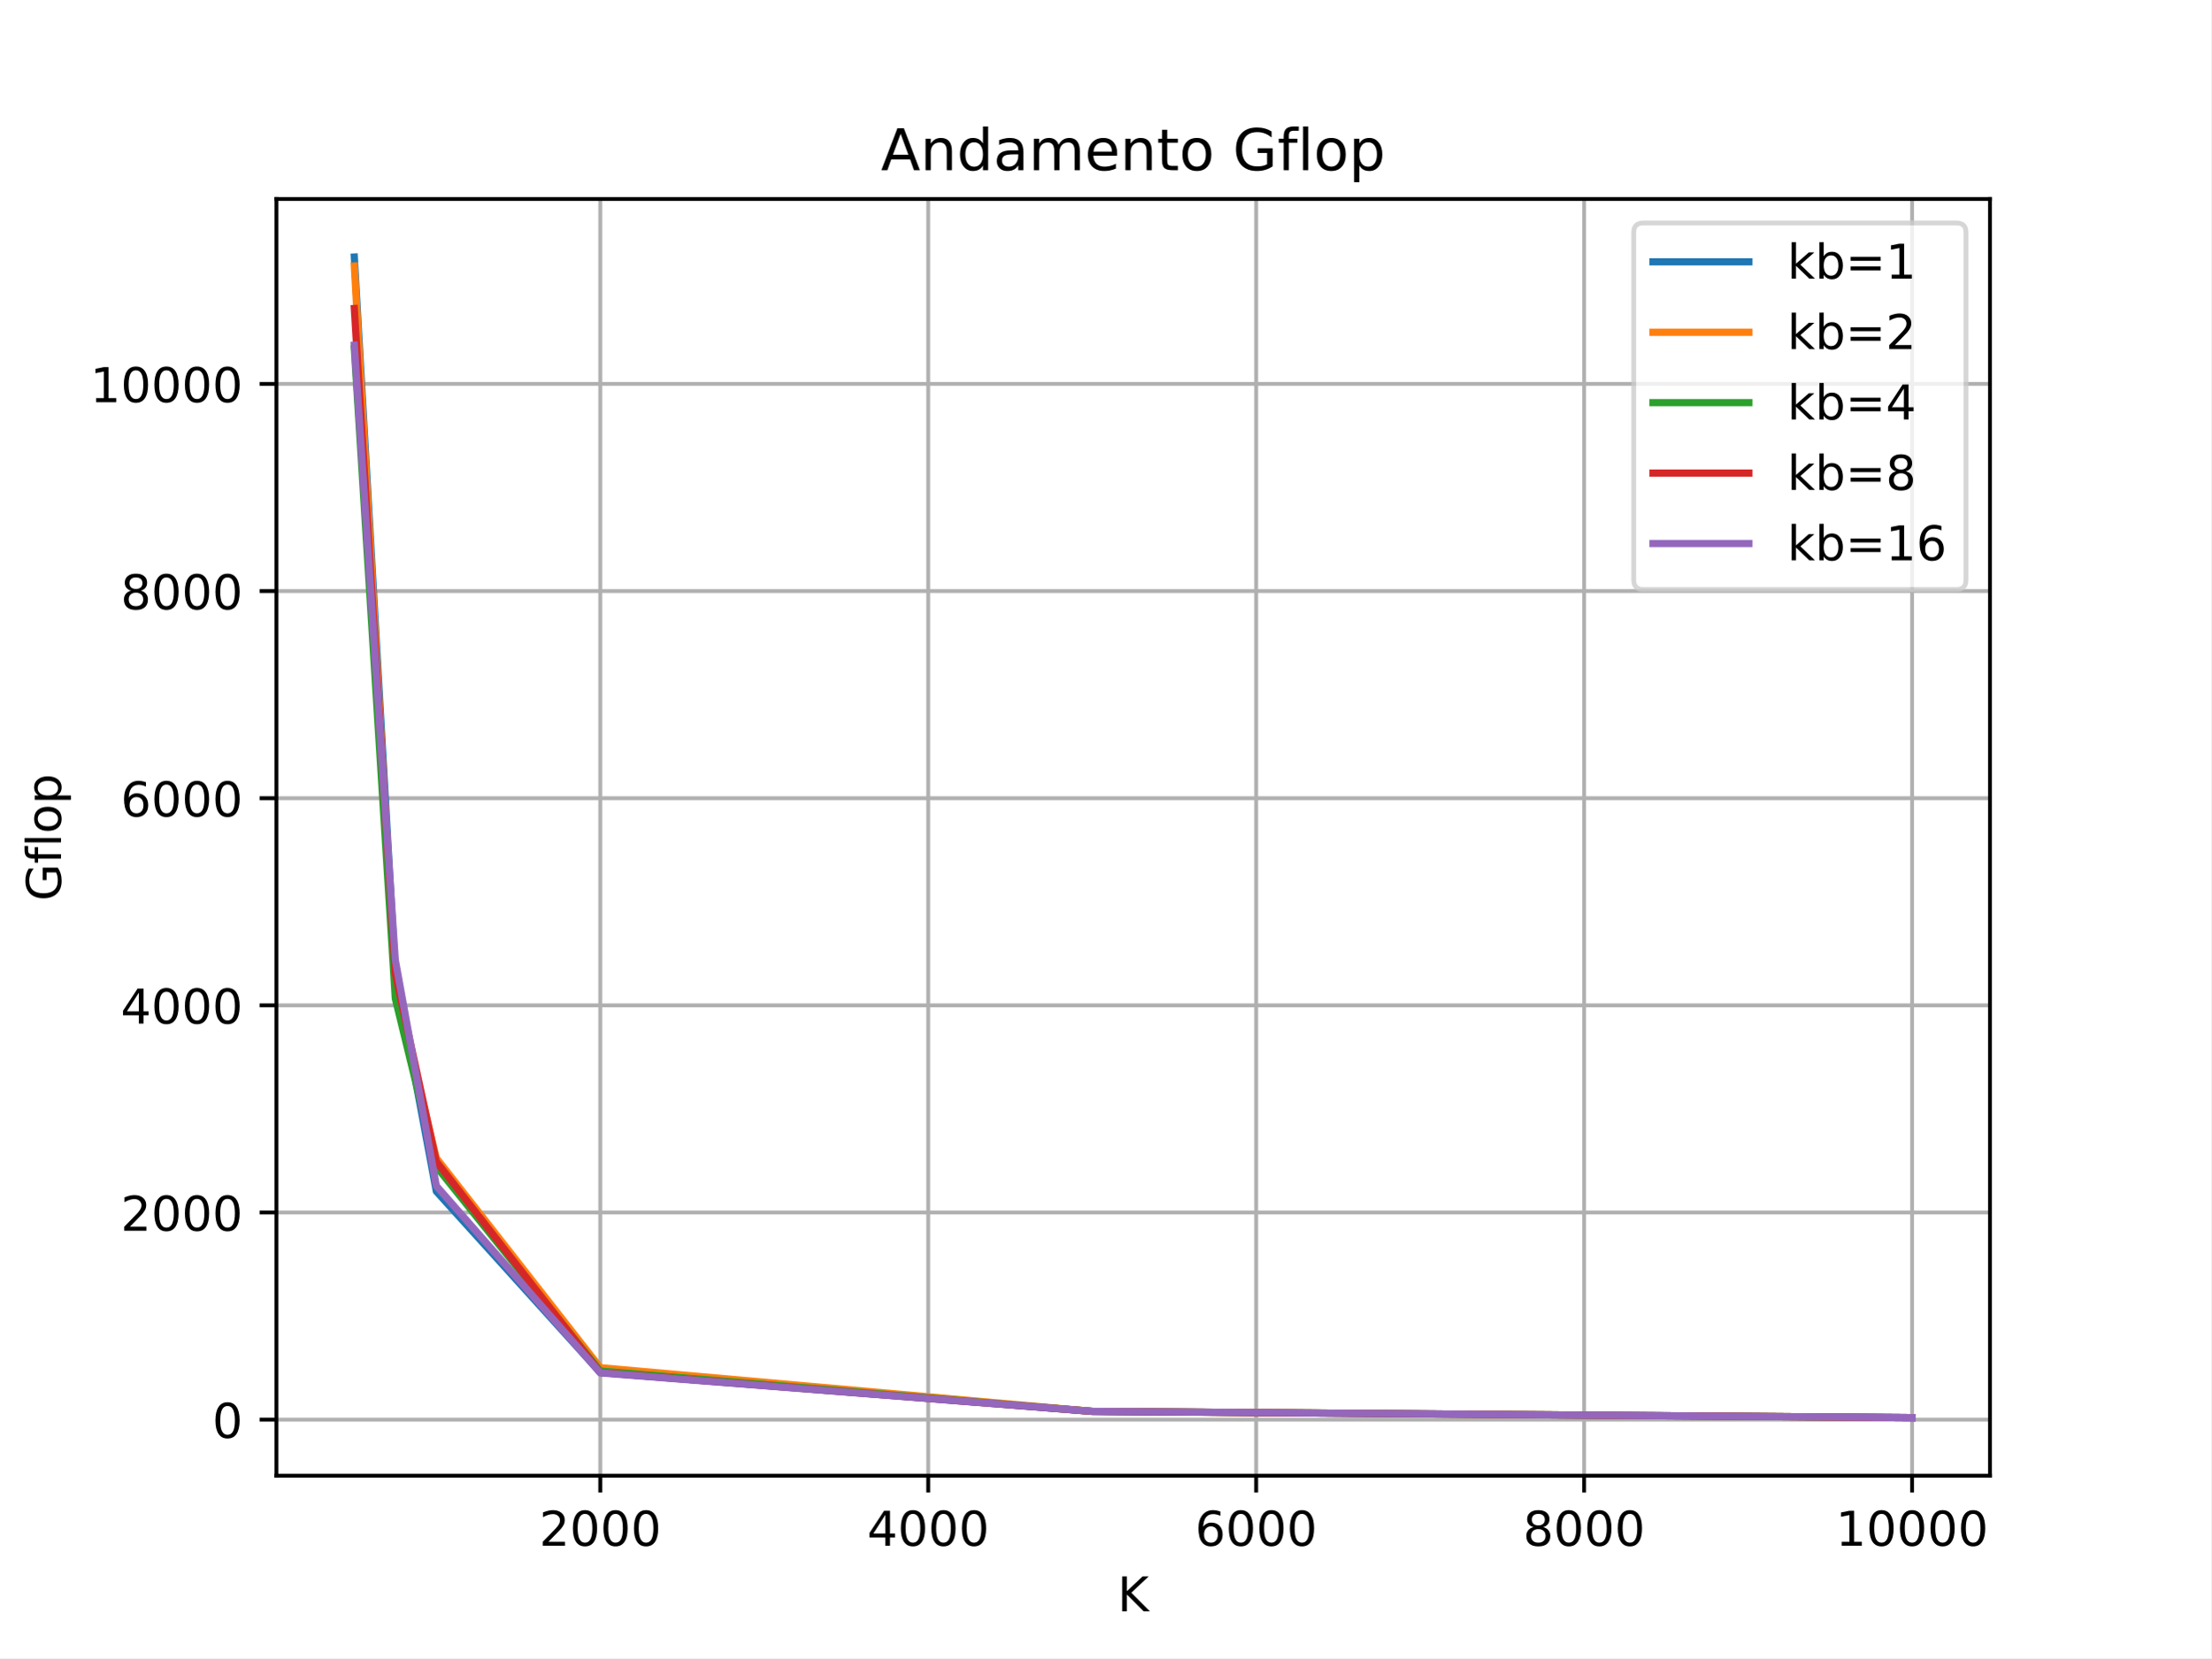
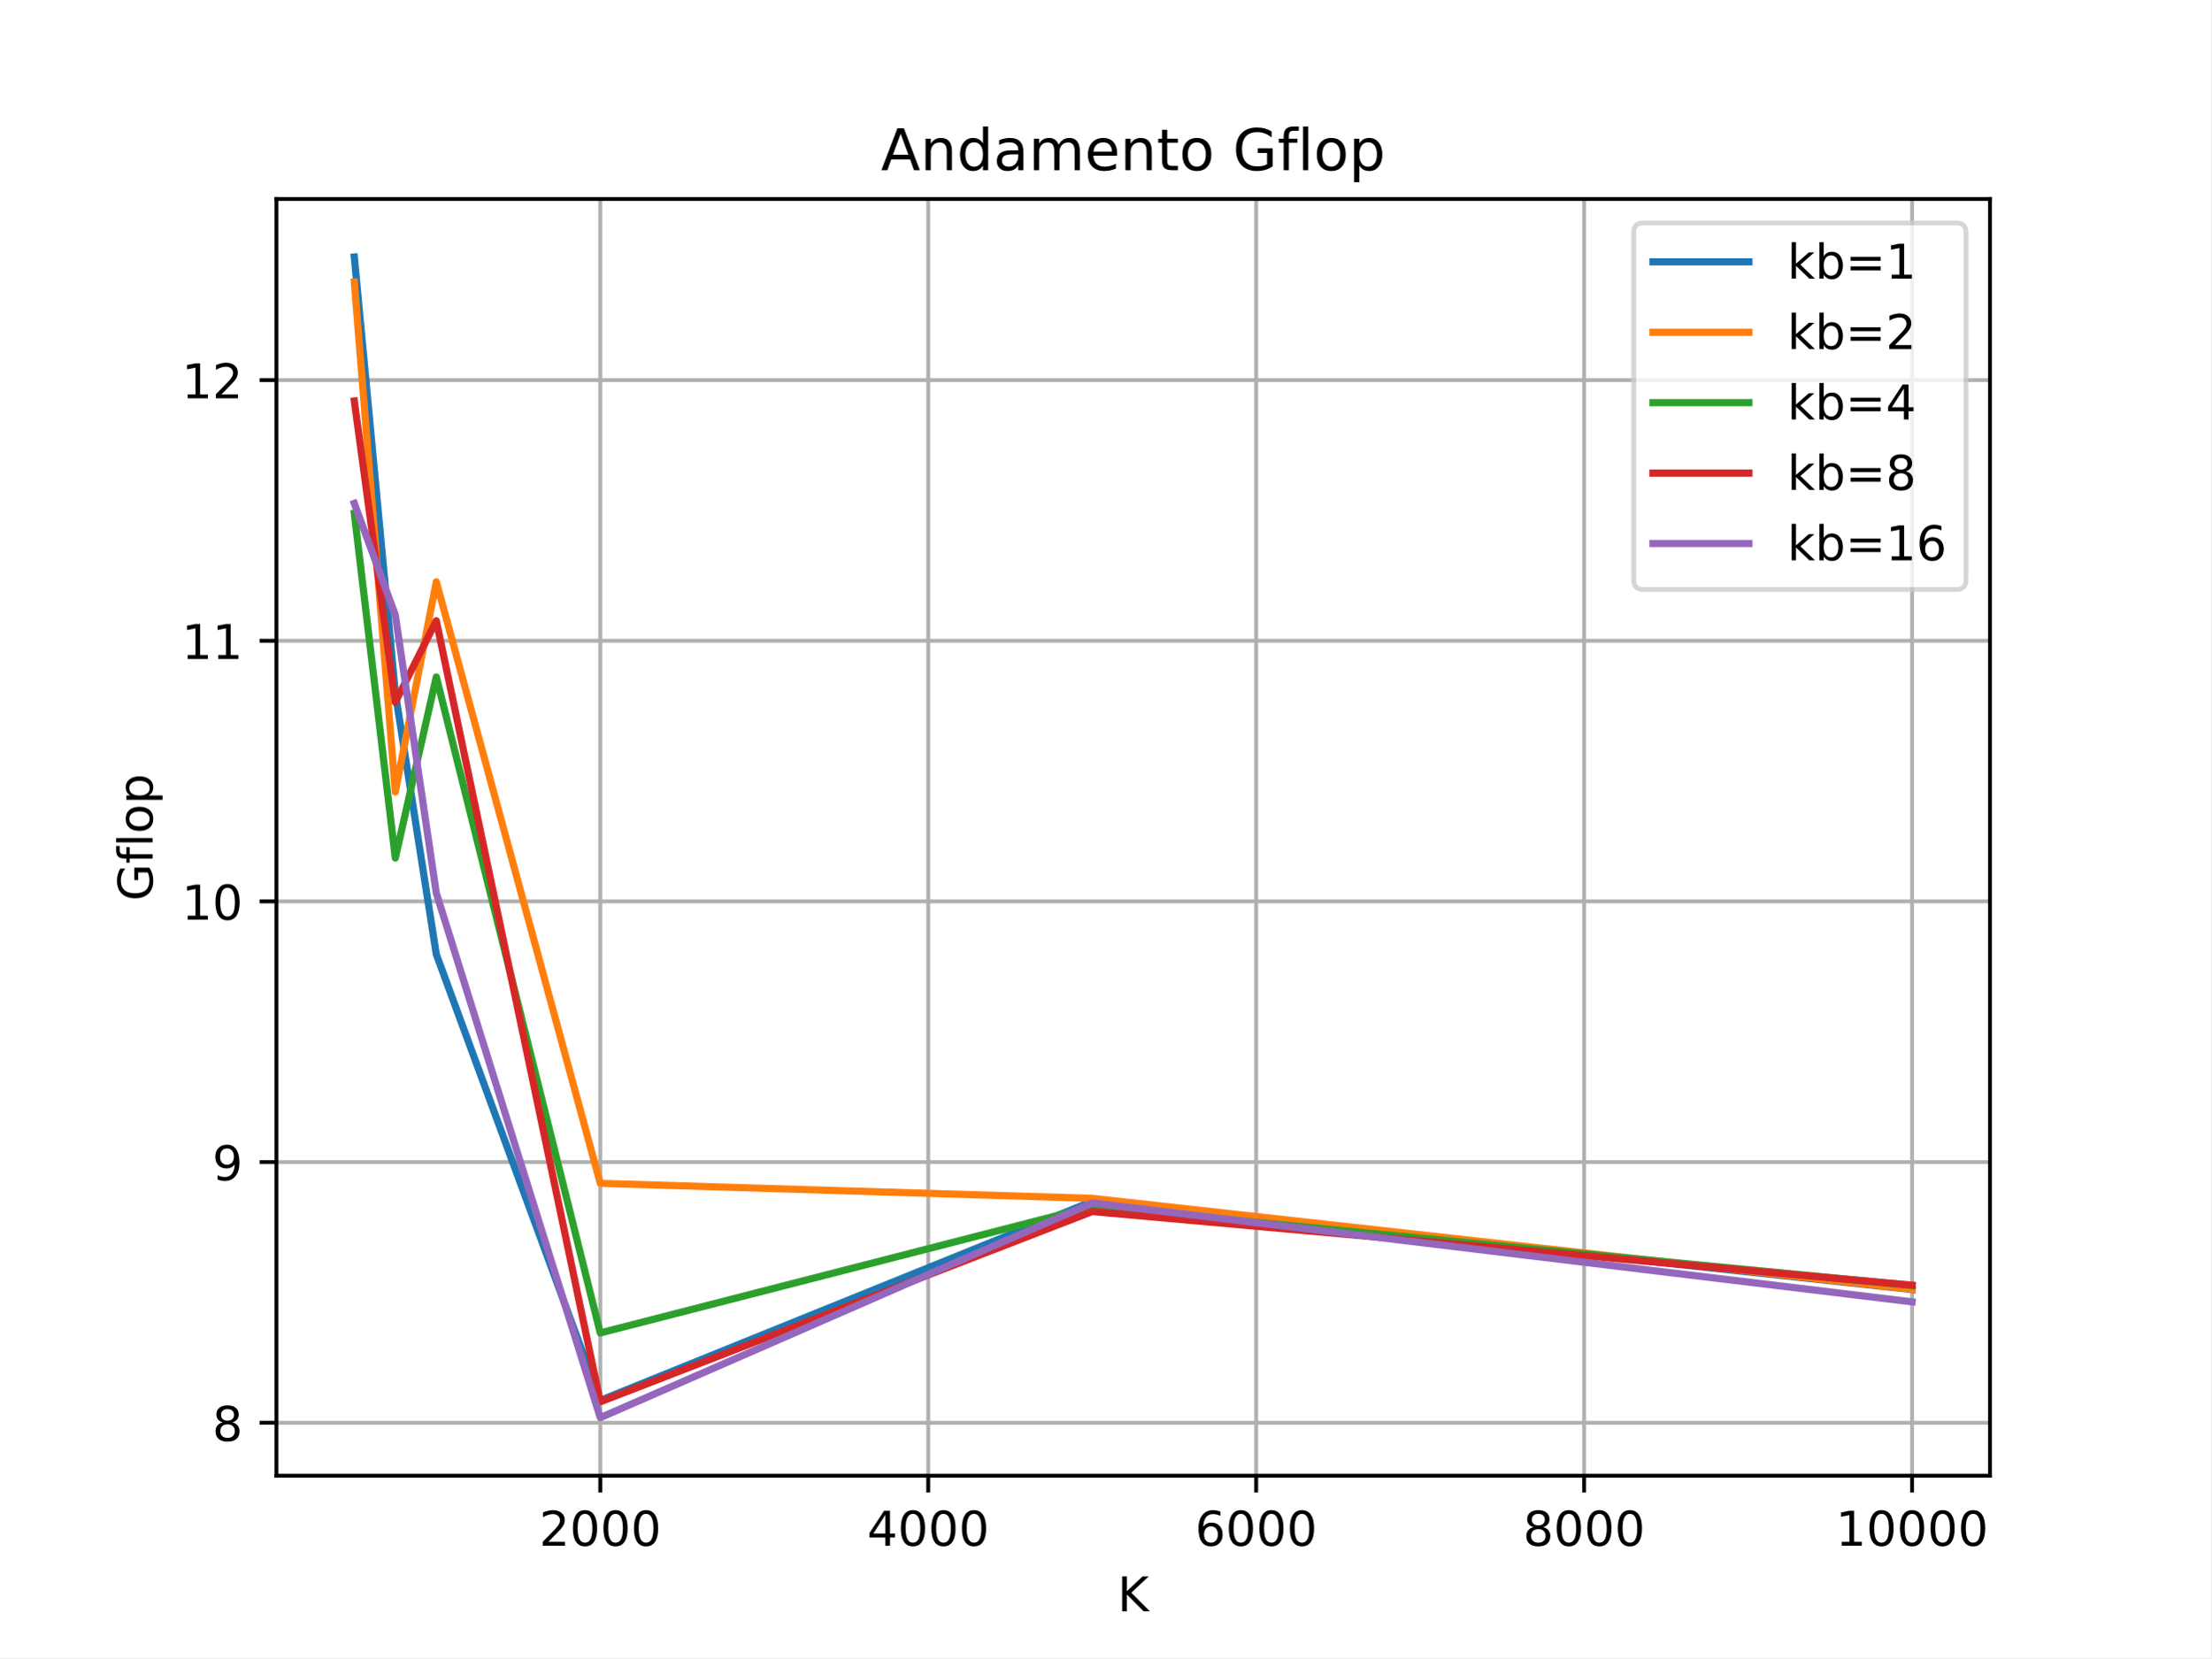
<svg xmlns="http://www.w3.org/2000/svg" xmlns:xlink="http://www.w3.org/1999/xlink" width="460.8pt" height="345.6pt" viewBox="0 0 460.8 345.6" version="1.1">
  <defs>
    <style type="text/css">*{stroke-linejoin: round; stroke-linecap: butt}</style>
  </defs>
  <g id="figure_1">
    <g id="patch_1">
      <path d="M 0 345.6  L 460.8 345.6  L 460.8 0  L 0 0  z " style="fill: #ffffff" />
    </g>
    <g id="axes_1">
      <g id="patch_2">
        <path d="M 57.6 307.584  L 414.72 307.584  L 414.72 41.472  L 57.6 41.472  z " style="fill: #ffffff" />
      </g>
      <g id="matplotlib.axis_1">
        <g id="xtick_1">
          <g id="line2d_1">
-             <path d="M 125.094 307.584  L 125.094 41.472  " clip-path="url(#pc2f4e7d904)" style="fill: none; stroke: #b0b0b0; stroke-width: 0.8; stroke-linecap: square" />
+             <path d="M 125.094 307.584  L 125.094 41.472  " clip-path="url(#p99c4898056)" style="fill: none; stroke: #b0b0b0; stroke-width: 0.8; stroke-linecap: square" />
          </g>
          <g id="line2d_2">
            <defs>
-               <path id="m12808c1bd2" d="M 0 0  L 0 3.5  " style="stroke: #000000; stroke-width: 0.8" />
-             </defs>
-             <g>
-               <use xlink:href="#m12808c1bd2" x="125.094" y="307.584" style="stroke: #000000; stroke-width: 0.8" />
+               <path id="ma4174917fd" d="M 0 0  L 0 3.5  " style="stroke: #000000; stroke-width: 0.8" />
+             </defs>
+             <g>
+               <use xlink:href="#ma4174917fd" x="125.094" y="307.584" style="stroke: #000000; stroke-width: 0.8" />
            </g>
          </g>
          <g id="text_1">
            <g transform="translate(112.369 322.1824) scale(0.1 -0.1)">
              <defs>
                <path id="DejaVuSans-32" d="M 1228 531  L 3431 531  L 3431 0  L 469 0  L 469 531  Q 828 903 1448 1529  Q 2069 2156 2228 2338  Q 2531 2678 2651 2914  Q 2772 3150 2772 3378  Q 2772 3750 2511 3984  Q 2250 4219 1831 4219  Q 1534 4219 1204 4116  Q 875 4013 500 3803  L 500 4441  Q 881 4594 1212 4672  Q 1544 4750 1819 4750  Q 2544 4750 2975 4387  Q 3406 4025 3406 3419  Q 3406 3131 3298 2873  Q 3191 2616 2906 2266  Q 2828 2175 2409 1742  Q 1991 1309 1228 531  z " transform="scale(0.015625)" />
                <path id="DejaVuSans-30" d="M 2034 4250  Q 1547 4250 1301 3770  Q 1056 3291 1056 2328  Q 1056 1369 1301 889  Q 1547 409 2034 409  Q 2525 409 2770 889  Q 3016 1369 3016 2328  Q 3016 3291 2770 3770  Q 2525 4250 2034 4250  z M 2034 4750  Q 2819 4750 3233 4129  Q 3647 3509 3647 2328  Q 3647 1150 3233 529  Q 2819 -91 2034 -91  Q 1250 -91 836 529  Q 422 1150 422 2328  Q 422 3509 836 4129  Q 1250 4750 2034 4750  z " transform="scale(0.015625)" />
              </defs>
              <use xlink:href="#DejaVuSans-32" />
              <use xlink:href="#DejaVuSans-30" x="63.623" />
              <use xlink:href="#DejaVuSans-30" x="127.246" />
              <use xlink:href="#DejaVuSans-30" x="190.869" />
            </g>
          </g>
        </g>
        <g id="xtick_2">
          <g id="line2d_3">
-             <path d="M 193.442 307.584  L 193.442 41.472  " clip-path="url(#pc2f4e7d904)" style="fill: none; stroke: #b0b0b0; stroke-width: 0.8; stroke-linecap: square" />
+             <path d="M 193.442 307.584  L 193.442 41.472  " clip-path="url(#p99c4898056)" style="fill: none; stroke: #b0b0b0; stroke-width: 0.8; stroke-linecap: square" />
          </g>
          <g id="line2d_4">
            <g>
-               <use xlink:href="#m12808c1bd2" x="193.442" y="307.584" style="stroke: #000000; stroke-width: 0.8" />
+               <use xlink:href="#ma4174917fd" x="193.442" y="307.584" style="stroke: #000000; stroke-width: 0.8" />
            </g>
          </g>
          <g id="text_2">
            <g transform="translate(180.7173 322.1824) scale(0.1 -0.1)">
              <defs>
                <path id="DejaVuSans-34" d="M 2419 4116  L 825 1625  L 2419 1625  L 2419 4116  z M 2253 4666  L 3047 4666  L 3047 1625  L 3713 1625  L 3713 1100  L 3047 1100  L 3047 0  L 2419 0  L 2419 1100  L 313 1100  L 313 1709  L 2253 4666  z " transform="scale(0.015625)" />
              </defs>
              <use xlink:href="#DejaVuSans-34" />
              <use xlink:href="#DejaVuSans-30" x="63.623" />
              <use xlink:href="#DejaVuSans-30" x="127.246" />
              <use xlink:href="#DejaVuSans-30" x="190.869" />
            </g>
          </g>
        </g>
        <g id="xtick_3">
          <g id="line2d_5">
-             <path d="M 261.791 307.584  L 261.791 41.472  " clip-path="url(#pc2f4e7d904)" style="fill: none; stroke: #b0b0b0; stroke-width: 0.8; stroke-linecap: square" />
+             <path d="M 261.791 307.584  L 261.791 41.472  " clip-path="url(#p99c4898056)" style="fill: none; stroke: #b0b0b0; stroke-width: 0.8; stroke-linecap: square" />
          </g>
          <g id="line2d_6">
            <g>
-               <use xlink:href="#m12808c1bd2" x="261.791" y="307.584" style="stroke: #000000; stroke-width: 0.8" />
+               <use xlink:href="#ma4174917fd" x="261.791" y="307.584" style="stroke: #000000; stroke-width: 0.8" />
            </g>
          </g>
          <g id="text_3">
            <g transform="translate(249.0656 322.1824) scale(0.1 -0.1)">
              <defs>
                <path id="DejaVuSans-36" d="M 2113 2584  Q 1688 2584 1439 2293  Q 1191 2003 1191 1497  Q 1191 994 1439 701  Q 1688 409 2113 409  Q 2538 409 2786 701  Q 3034 994 3034 1497  Q 3034 2003 2786 2293  Q 2538 2584 2113 2584  z M 3366 4563  L 3366 3988  Q 3128 4100 2886 4159  Q 2644 4219 2406 4219  Q 1781 4219 1451 3797  Q 1122 3375 1075 2522  Q 1259 2794 1537 2939  Q 1816 3084 2150 3084  Q 2853 3084 3261 2657  Q 3669 2231 3669 1497  Q 3669 778 3244 343  Q 2819 -91 2113 -91  Q 1303 -91 875 529  Q 447 1150 447 2328  Q 447 3434 972 4092  Q 1497 4750 2381 4750  Q 2619 4750 2861 4703  Q 3103 4656 3366 4563  z " transform="scale(0.015625)" />
              </defs>
              <use xlink:href="#DejaVuSans-36" />
              <use xlink:href="#DejaVuSans-30" x="63.623" />
              <use xlink:href="#DejaVuSans-30" x="127.246" />
              <use xlink:href="#DejaVuSans-30" x="190.869" />
            </g>
          </g>
        </g>
        <g id="xtick_4">
          <g id="line2d_7">
-             <path d="M 330.139 307.584  L 330.139 41.472  " clip-path="url(#pc2f4e7d904)" style="fill: none; stroke: #b0b0b0; stroke-width: 0.8; stroke-linecap: square" />
+             <path d="M 330.139 307.584  L 330.139 41.472  " clip-path="url(#p99c4898056)" style="fill: none; stroke: #b0b0b0; stroke-width: 0.8; stroke-linecap: square" />
          </g>
          <g id="line2d_8">
            <g>
-               <use xlink:href="#m12808c1bd2" x="330.139" y="307.584" style="stroke: #000000; stroke-width: 0.8" />
+               <use xlink:href="#ma4174917fd" x="330.139" y="307.584" style="stroke: #000000; stroke-width: 0.8" />
            </g>
          </g>
          <g id="text_4">
            <g transform="translate(317.4139 322.1824) scale(0.1 -0.1)">
              <defs>
                <path id="DejaVuSans-38" d="M 2034 2216  Q 1584 2216 1326 1975  Q 1069 1734 1069 1313  Q 1069 891 1326 650  Q 1584 409 2034 409  Q 2484 409 2743 651  Q 3003 894 3003 1313  Q 3003 1734 2745 1975  Q 2488 2216 2034 2216  z M 1403 2484  Q 997 2584 770 2862  Q 544 3141 544 3541  Q 544 4100 942 4425  Q 1341 4750 2034 4750  Q 2731 4750 3128 4425  Q 3525 4100 3525 3541  Q 3525 3141 3298 2862  Q 3072 2584 2669 2484  Q 3125 2378 3379 2068  Q 3634 1759 3634 1313  Q 3634 634 3220 271  Q 2806 -91 2034 -91  Q 1263 -91 848 271  Q 434 634 434 1313  Q 434 1759 690 2068  Q 947 2378 1403 2484  z M 1172 3481  Q 1172 3119 1398 2916  Q 1625 2713 2034 2713  Q 2441 2713 2670 2916  Q 2900 3119 2900 3481  Q 2900 3844 2670 4047  Q 2441 4250 2034 4250  Q 1625 4250 1398 4047  Q 1172 3844 1172 3481  z " transform="scale(0.015625)" />
              </defs>
              <use xlink:href="#DejaVuSans-38" />
              <use xlink:href="#DejaVuSans-30" x="63.623" />
              <use xlink:href="#DejaVuSans-30" x="127.246" />
              <use xlink:href="#DejaVuSans-30" x="190.869" />
            </g>
          </g>
        </g>
        <g id="xtick_5">
          <g id="line2d_9">
-             <path d="M 398.487 307.584  L 398.487 41.472  " clip-path="url(#pc2f4e7d904)" style="fill: none; stroke: #b0b0b0; stroke-width: 0.8; stroke-linecap: square" />
+             <path d="M 398.487 307.584  L 398.487 41.472  " clip-path="url(#p99c4898056)" style="fill: none; stroke: #b0b0b0; stroke-width: 0.8; stroke-linecap: square" />
          </g>
          <g id="line2d_10">
            <g>
-               <use xlink:href="#m12808c1bd2" x="398.487" y="307.584" style="stroke: #000000; stroke-width: 0.8" />
+               <use xlink:href="#ma4174917fd" x="398.487" y="307.584" style="stroke: #000000; stroke-width: 0.8" />
            </g>
          </g>
          <g id="text_5">
            <g transform="translate(382.581 322.1824) scale(0.1 -0.1)">
              <defs>
                <path id="DejaVuSans-31" d="M 794 531  L 1825 531  L 1825 4091  L 703 3866  L 703 4441  L 1819 4666  L 2450 4666  L 2450 531  L 3481 531  L 3481 0  L 794 0  L 794 531  z " transform="scale(0.015625)" />
              </defs>
              <use xlink:href="#DejaVuSans-31" />
              <use xlink:href="#DejaVuSans-30" x="63.623" />
              <use xlink:href="#DejaVuSans-30" x="127.246" />
              <use xlink:href="#DejaVuSans-30" x="190.869" />
              <use xlink:href="#DejaVuSans-30" x="254.492" />
            </g>
          </g>
        </g>
        <g id="text_6">
          <g transform="translate(232.8811 335.8606) scale(0.1 -0.1)">
            <defs>
              <path id="DejaVuSans-4b" d="M 628 4666  L 1259 4666  L 1259 2694  L 3353 4666  L 4166 4666  L 1850 2491  L 4331 0  L 3500 0  L 1259 2247  L 1259 0  L 628 0  L 628 4666  z " transform="scale(0.015625)" />
            </defs>
            <use xlink:href="#DejaVuSans-4b" />
          </g>
        </g>
      </g>
      <g id="matplotlib.axis_2">
        <g id="ytick_1">
          <g id="line2d_11">
-             <path d="M 57.6 295.899  L 414.72 295.899  " clip-path="url(#pc2f4e7d904)" style="fill: none; stroke: #b0b0b0; stroke-width: 0.8; stroke-linecap: square" />
+             <path d="M 57.6 296.546  L 414.72 296.546  " clip-path="url(#p99c4898056)" style="fill: none; stroke: #b0b0b0; stroke-width: 0.8; stroke-linecap: square" />
          </g>
          <g id="line2d_12">
            <defs>
-               <path id="mc7bf3fb3ea" d="M 0 0  L -3.5 0  " style="stroke: #000000; stroke-width: 0.8" />
-             </defs>
-             <g>
-               <use xlink:href="#mc7bf3fb3ea" x="57.6" y="295.899" style="stroke: #000000; stroke-width: 0.8" />
+               <path id="m4ab21ea779" d="M 0 0  L -3.5 0  " style="stroke: #000000; stroke-width: 0.8" />
+             </defs>
+             <g>
+               <use xlink:href="#m4ab21ea779" x="57.6" y="296.546" style="stroke: #000000; stroke-width: 0.8" />
            </g>
          </g>
          <g id="text_7">
-             <g transform="translate(44.2375 299.6983) scale(0.1 -0.1)">
-               <use xlink:href="#DejaVuSans-30" />
+             <g transform="translate(44.2375 300.3448) scale(0.1 -0.1)">
+               <use xlink:href="#DejaVuSans-38" />
            </g>
          </g>
        </g>
        <g id="ytick_2">
          <g id="line2d_13">
-             <path d="M 57.6 252.722  L 414.72 252.722  " clip-path="url(#pc2f4e7d904)" style="fill: none; stroke: #b0b0b0; stroke-width: 0.8; stroke-linecap: square" />
+             <path d="M 57.6 242.214  L 414.72 242.214  " clip-path="url(#p99c4898056)" style="fill: none; stroke: #b0b0b0; stroke-width: 0.8; stroke-linecap: square" />
          </g>
          <g id="line2d_14">
            <g>
-               <use xlink:href="#mc7bf3fb3ea" x="57.6" y="252.722" style="stroke: #000000; stroke-width: 0.8" />
+               <use xlink:href="#m4ab21ea779" x="57.6" y="242.214" style="stroke: #000000; stroke-width: 0.8" />
            </g>
          </g>
          <g id="text_8">
-             <g transform="translate(25.15 256.521) scale(0.1 -0.1)">
-               <use xlink:href="#DejaVuSans-32" />
-               <use xlink:href="#DejaVuSans-30" x="63.623" />
-               <use xlink:href="#DejaVuSans-30" x="127.246" />
-               <use xlink:href="#DejaVuSans-30" x="190.869" />
+             <g transform="translate(44.2375 246.0132) scale(0.1 -0.1)">
+               <defs>
+                 <path id="DejaVuSans-39" d="M 703 97  L 703 672  Q 941 559 1184 500  Q 1428 441 1663 441  Q 2288 441 2617 861  Q 2947 1281 2994 2138  Q 2813 1869 2534 1725  Q 2256 1581 1919 1581  Q 1219 1581 811 2004  Q 403 2428 403 3163  Q 403 3881 828 4315  Q 1253 4750 1959 4750  Q 2769 4750 3195 4129  Q 3622 3509 3622 2328  Q 3622 1225 3098 567  Q 2575 -91 1691 -91  Q 1453 -91 1209 -44  Q 966 3 703 97  z M 1959 2075  Q 2384 2075 2632 2365  Q 2881 2656 2881 3163  Q 2881 3666 2632 3958  Q 2384 4250 1959 4250  Q 1534 4250 1286 3958  Q 1038 3666 1038 3163  Q 1038 2656 1286 2365  Q 1534 2075 1959 2075  z " transform="scale(0.015625)" />
+               </defs>
+               <use xlink:href="#DejaVuSans-39" />
            </g>
          </g>
        </g>
        <g id="ytick_3">
          <g id="line2d_15">
-             <path d="M 57.6 209.544  L 414.72 209.544  " clip-path="url(#pc2f4e7d904)" style="fill: none; stroke: #b0b0b0; stroke-width: 0.8; stroke-linecap: square" />
+             <path d="M 57.6 187.882  L 414.72 187.882  " clip-path="url(#p99c4898056)" style="fill: none; stroke: #b0b0b0; stroke-width: 0.8; stroke-linecap: square" />
          </g>
          <g id="line2d_16">
            <g>
-               <use xlink:href="#mc7bf3fb3ea" x="57.6" y="209.544" style="stroke: #000000; stroke-width: 0.8" />
+               <use xlink:href="#m4ab21ea779" x="57.6" y="187.882" style="stroke: #000000; stroke-width: 0.8" />
            </g>
          </g>
          <g id="text_9">
-             <g transform="translate(25.15 213.3436) scale(0.1 -0.1)">
-               <use xlink:href="#DejaVuSans-34" />
-               <use xlink:href="#DejaVuSans-30" x="63.623" />
-               <use xlink:href="#DejaVuSans-30" x="127.246" />
-               <use xlink:href="#DejaVuSans-30" x="190.869" />
+             <g transform="translate(37.875 191.6816) scale(0.1 -0.1)">
+               <use xlink:href="#DejaVuSans-31" />
+               <use xlink:href="#DejaVuSans-30" x="63.623" />
            </g>
          </g>
        </g>
        <g id="ytick_4">
          <g id="line2d_17">
-             <path d="M 57.6 166.367  L 414.72 166.367  " clip-path="url(#pc2f4e7d904)" style="fill: none; stroke: #b0b0b0; stroke-width: 0.8; stroke-linecap: square" />
+             <path d="M 57.6 133.551  L 414.72 133.551  " clip-path="url(#p99c4898056)" style="fill: none; stroke: #b0b0b0; stroke-width: 0.8; stroke-linecap: square" />
          </g>
          <g id="line2d_18">
            <g>
-               <use xlink:href="#mc7bf3fb3ea" x="57.6" y="166.367" style="stroke: #000000; stroke-width: 0.8" />
+               <use xlink:href="#m4ab21ea779" x="57.6" y="133.551" style="stroke: #000000; stroke-width: 0.8" />
            </g>
          </g>
          <g id="text_10">
-             <g transform="translate(25.15 170.1662) scale(0.1 -0.1)">
-               <use xlink:href="#DejaVuSans-36" />
-               <use xlink:href="#DejaVuSans-30" x="63.623" />
-               <use xlink:href="#DejaVuSans-30" x="127.246" />
-               <use xlink:href="#DejaVuSans-30" x="190.869" />
+             <g transform="translate(37.875 137.3501) scale(0.1 -0.1)">
+               <use xlink:href="#DejaVuSans-31" />
+               <use xlink:href="#DejaVuSans-31" x="63.623" />
            </g>
          </g>
        </g>
        <g id="ytick_5">
          <g id="line2d_19">
-             <path d="M 57.6 123.19  L 414.72 123.19  " clip-path="url(#pc2f4e7d904)" style="fill: none; stroke: #b0b0b0; stroke-width: 0.8; stroke-linecap: square" />
+             <path d="M 57.6 79.219  L 414.72 79.219  " clip-path="url(#p99c4898056)" style="fill: none; stroke: #b0b0b0; stroke-width: 0.8; stroke-linecap: square" />
          </g>
          <g id="line2d_20">
            <g>
-               <use xlink:href="#mc7bf3fb3ea" x="57.6" y="123.19" style="stroke: #000000; stroke-width: 0.8" />
+               <use xlink:href="#m4ab21ea779" x="57.6" y="79.219" style="stroke: #000000; stroke-width: 0.8" />
            </g>
          </g>
          <g id="text_11">
-             <g transform="translate(25.15 126.9888) scale(0.1 -0.1)">
-               <use xlink:href="#DejaVuSans-38" />
-               <use xlink:href="#DejaVuSans-30" x="63.623" />
-               <use xlink:href="#DejaVuSans-30" x="127.246" />
-               <use xlink:href="#DejaVuSans-30" x="190.869" />
-             </g>
-           </g>
-         </g>
-         <g id="ytick_6">
-           <g id="line2d_21">
-             <path d="M 57.6 80.012  L 414.72 80.012  " clip-path="url(#pc2f4e7d904)" style="fill: none; stroke: #b0b0b0; stroke-width: 0.8; stroke-linecap: square" />
-           </g>
-           <g id="line2d_22">
-             <g>
-               <use xlink:href="#mc7bf3fb3ea" x="57.6" y="80.012" style="stroke: #000000; stroke-width: 0.8" />
-             </g>
-           </g>
-           <g id="text_12">
-             <g transform="translate(18.7875 83.81147) scale(0.1 -0.1)">
+             <g transform="translate(37.875 83.0185) scale(0.1 -0.1)">
              <use xlink:href="#DejaVuSans-31" />
-               <use xlink:href="#DejaVuSans-30" x="63.623" />
-               <use xlink:href="#DejaVuSans-30" x="127.246" />
-               <use xlink:href="#DejaVuSans-30" x="190.869" />
-               <use xlink:href="#DejaVuSans-30" x="254.492" />
-             </g>
-           </g>
-         </g>
-         <g id="text_13">
-           <g transform="translate(12.70781 187.785) rotate(-90) scale(0.1 -0.1)">
+               <use xlink:href="#DejaVuSans-32" x="63.623" />
+             </g>
+           </g>
+         </g>
+         <g id="text_12">
+           <g transform="translate(31.79531 187.785) rotate(-90) scale(0.1 -0.1)">
            <defs>
              <path id="DejaVuSans-47" d="M 3809 666  L 3809 1919  L 2778 1919  L 2778 2438  L 4434 2438  L 4434 434  Q 4069 175 3628 42  Q 3188 -91 2688 -91  Q 1594 -91 976 548  Q 359 1188 359 2328  Q 359 3472 976 4111  Q 1594 4750 2688 4750  Q 3144 4750 3555 4637  Q 3966 4525 4313 4306  L 4313 3634  Q 3963 3931 3569 4081  Q 3175 4231 2741 4231  Q 1884 4231 1454 3753  Q 1025 3275 1025 2328  Q 1025 1384 1454 906  Q 1884 428 2741 428  Q 3075 428 3337 486  Q 3600 544 3809 666  z " transform="scale(0.015625)" />
              <path id="DejaVuSans-66" d="M 2375 4863  L 2375 4384  L 1825 4384  Q 1516 4384 1395 4259  Q 1275 4134 1275 3809  L 1275 3500  L 2222 3500  L 2222 3053  L 1275 3053  L 1275 0  L 697 0  L 697 3053  L 147 3053  L 147 3500  L 697 3500  L 697 3744  Q 697 4328 969 4595  Q 1241 4863 1831 4863  L 2375 4863  z " transform="scale(0.015625)" />
              <path id="DejaVuSans-6c" d="M 603 4863  L 1178 4863  L 1178 0  L 603 0  L 603 4863  z " transform="scale(0.015625)" />
              <path id="DejaVuSans-6f" d="M 1959 3097  Q 1497 3097 1228 2736  Q 959 2375 959 1747  Q 959 1119 1226 758  Q 1494 397 1959 397  Q 2419 397 2687 759  Q 2956 1122 2956 1747  Q 2956 2369 2687 2733  Q 2419 3097 1959 3097  z M 1959 3584  Q 2709 3584 3137 3096  Q 3566 2609 3566 1747  Q 3566 888 3137 398  Q 2709 -91 1959 -91  Q 1206 -91 779 398  Q 353 888 353 1747  Q 353 2609 779 3096  Q 1206 3584 1959 3584  z " transform="scale(0.015625)" />
              <path id="DejaVuSans-70" d="M 1159 525  L 1159 -1331  L 581 -1331  L 581 3500  L 1159 3500  L 1159 2969  Q 1341 3281 1617 3432  Q 1894 3584 2278 3584  Q 2916 3584 3314 3078  Q 3713 2572 3713 1747  Q 3713 922 3314 415  Q 2916 -91 2278 -91  Q 1894 -91 1617 61  Q 1341 213 1159 525  z M 3116 1747  Q 3116 2381 2855 2742  Q 2594 3103 2138 3103  Q 1681 3103 1420 2742  Q 1159 2381 1159 1747  Q 1159 1113 1420 752  Q 1681 391 2138 391  Q 2594 391 2855 752  Q 3116 1113 3116 1747  z " transform="scale(0.015625)" />
            </defs>
            <use xlink:href="#DejaVuSans-47" />
            <use xlink:href="#DejaVuSans-66" x="77.49" />
            <use xlink:href="#DejaVuSans-6c" x="112.695" />
            <use xlink:href="#DejaVuSans-6f" x="140.479" />
            <use xlink:href="#DejaVuSans-70" x="201.66" />
          </g>
        </g>
      </g>
+       <g id="line2d_21">
+         <path d="M 73.833 53.568  L 82.376 144.4  L 90.92 198.899  L 125.094 291.891  L 227.616 250.413  L 398.487 268.788  " clip-path="url(#p99c4898056)" style="fill: none; stroke: #1f77b4; stroke-width: 1.5; stroke-linecap: square" />
+       </g>
+       <g id="line2d_22">
+         <path d="M 73.833 58.778  L 82.376 165.065  L 90.92 121.263  L 125.094 246.645  L 227.616 249.777  L 398.487 268.738  " clip-path="url(#p99c4898056)" style="fill: none; stroke: #ff7f0e; stroke-width: 1.5; stroke-linecap: square" />
+       </g>
      <g id="line2d_23">
-         <path d="M 73.833 53.568  L 82.376 202.633  L 90.92 248.309  L 125.094 286.08  L 227.616 294.18  L 398.487 295.486  " clip-path="url(#pc2f4e7d904)" style="fill: none; stroke: #1f77b4; stroke-width: 1.5; stroke-linecap: square" />
+         <path d="M 73.833 106.981  L 82.376 178.844  L 90.92 141.098  L 125.094 277.829  L 227.616 251.484  L 398.487 267.945  " clip-path="url(#p99c4898056)" style="fill: none; stroke: #2ca02c; stroke-width: 1.5; stroke-linecap: square" />
      </g>
      <g id="line2d_24">
-         <path d="M 73.833 55.431  L 82.376 205.918  L 90.92 241.369  L 125.094 285.069  L 227.616 294.177  L 398.487 295.486  " clip-path="url(#pc2f4e7d904)" style="fill: none; stroke: #ff7f0e; stroke-width: 1.5; stroke-linecap: square" />
+         <path d="M 73.833 83.573  L 82.376 146.371  L 90.92 129.381  L 125.094 292.188  L 227.616 252.528  L 398.487 267.877  " clip-path="url(#p99c4898056)" style="fill: none; stroke: #d62728; stroke-width: 1.5; stroke-linecap: square" />
      </g>
      <g id="line2d_25">
-         <path d="M 73.833 72.669  L 82.376 208.108  L 90.92 243.142  L 125.094 285.766  L 227.616 294.184  L 398.487 295.485  " clip-path="url(#pc2f4e7d904)" style="fill: none; stroke: #2ca02c; stroke-width: 1.5; stroke-linecap: square" />
-       </g>
-       <g id="line2d_26">
-         <path d="M 73.833 64.298  L 82.376 202.947  L 90.92 242.094  L 125.094 286.087  L 227.616 294.187  L 398.487 295.485  " clip-path="url(#pc2f4e7d904)" style="fill: none; stroke: #d62728; stroke-width: 1.5; stroke-linecap: square" />
-       </g>
-       <g id="line2d_27">
-         <path d="M 73.833 71.931  L 82.376 200.055  L 90.92 247.168  L 125.094 286.161  L 227.616 294.181  L 398.487 295.488  " clip-path="url(#pc2f4e7d904)" style="fill: none; stroke: #9467bd; stroke-width: 1.5; stroke-linecap: square" />
+         <path d="M 73.833 104.918  L 82.376 128.179  L 90.92 186.129  L 125.094 295.488  L 227.616 250.724  L 398.487 271.354  " clip-path="url(#p99c4898056)" style="fill: none; stroke: #9467bd; stroke-width: 1.5; stroke-linecap: square" />
      </g>
      <g id="patch_3">
        <path d="M 57.6 307.584  L 57.6 41.472  " style="fill: none; stroke: #000000; stroke-width: 0.8; stroke-linejoin: miter; stroke-linecap: square" />
      </g>
      <g id="patch_4">
        <path d="M 414.72 307.584  L 414.72 41.472  " style="fill: none; stroke: #000000; stroke-width: 0.8; stroke-linejoin: miter; stroke-linecap: square" />
      </g>
      <g id="patch_5">
        <path d="M 57.6 307.584  L 414.72 307.584  " style="fill: none; stroke: #000000; stroke-width: 0.8; stroke-linejoin: miter; stroke-linecap: square" />
      </g>
      <g id="patch_6">
        <path d="M 57.6 41.472  L 414.72 41.472  " style="fill: none; stroke: #000000; stroke-width: 0.8; stroke-linejoin: miter; stroke-linecap: square" />
      </g>
-       <g id="text_14">
+       <g id="text_13">
        <g transform="translate(183.5897 35.472) scale(0.12 -0.12)">
          <defs>
            <path id="DejaVuSans-41" d="M 2188 4044  L 1331 1722  L 3047 1722  L 2188 4044  z M 1831 4666  L 2547 4666  L 4325 0  L 3669 0  L 3244 1197  L 1141 1197  L 716 0  L 50 0  L 1831 4666  z " transform="scale(0.015625)" />
            <path id="DejaVuSans-6e" d="M 3513 2113  L 3513 0  L 2938 0  L 2938 2094  Q 2938 2591 2744 2837  Q 2550 3084 2163 3084  Q 1697 3084 1428 2787  Q 1159 2491 1159 1978  L 1159 0  L 581 0  L 581 3500  L 1159 3500  L 1159 2956  Q 1366 3272 1645 3428  Q 1925 3584 2291 3584  Q 2894 3584 3203 3211  Q 3513 2838 3513 2113  z " transform="scale(0.015625)" />
            <path id="DejaVuSans-64" d="M 2906 2969  L 2906 4863  L 3481 4863  L 3481 0  L 2906 0  L 2906 525  Q 2725 213 2448 61  Q 2172 -91 1784 -91  Q 1150 -91 751 415  Q 353 922 353 1747  Q 353 2572 751 3078  Q 1150 3584 1784 3584  Q 2172 3584 2448 3432  Q 2725 3281 2906 2969  z M 947 1747  Q 947 1113 1208 752  Q 1469 391 1925 391  Q 2381 391 2643 752  Q 2906 1113 2906 1747  Q 2906 2381 2643 2742  Q 2381 3103 1925 3103  Q 1469 3103 1208 2742  Q 947 2381 947 1747  z " transform="scale(0.015625)" />
            <path id="DejaVuSans-61" d="M 2194 1759  Q 1497 1759 1228 1600  Q 959 1441 959 1056  Q 959 750 1161 570  Q 1363 391 1709 391  Q 2188 391 2477 730  Q 2766 1069 2766 1631  L 2766 1759  L 2194 1759  z M 3341 1997  L 3341 0  L 2766 0  L 2766 531  Q 2569 213 2275 61  Q 1981 -91 1556 -91  Q 1019 -91 701 211  Q 384 513 384 1019  Q 384 1609 779 1909  Q 1175 2209 1959 2209  L 2766 2209  L 2766 2266  Q 2766 2663 2505 2880  Q 2244 3097 1772 3097  Q 1472 3097 1187 3025  Q 903 2953 641 2809  L 641 3341  Q 956 3463 1253 3523  Q 1550 3584 1831 3584  Q 2591 3584 2966 3190  Q 3341 2797 3341 1997  z " transform="scale(0.015625)" />
            <path id="DejaVuSans-6d" d="M 3328 2828  Q 3544 3216 3844 3400  Q 4144 3584 4550 3584  Q 5097 3584 5394 3201  Q 5691 2819 5691 2113  L 5691 0  L 5113 0  L 5113 2094  Q 5113 2597 4934 2840  Q 4756 3084 4391 3084  Q 3944 3084 3684 2787  Q 3425 2491 3425 1978  L 3425 0  L 2847 0  L 2847 2094  Q 2847 2600 2669 2842  Q 2491 3084 2119 3084  Q 1678 3084 1418 2786  Q 1159 2488 1159 1978  L 1159 0  L 581 0  L 581 3500  L 1159 3500  L 1159 2956  Q 1356 3278 1631 3431  Q 1906 3584 2284 3584  Q 2666 3584 2933 3390  Q 3200 3197 3328 2828  z " transform="scale(0.015625)" />
            <path id="DejaVuSans-65" d="M 3597 1894  L 3597 1613  L 953 1613  Q 991 1019 1311 708  Q 1631 397 2203 397  Q 2534 397 2845 478  Q 3156 559 3463 722  L 3463 178  Q 3153 47 2828 -22  Q 2503 -91 2169 -91  Q 1331 -91 842 396  Q 353 884 353 1716  Q 353 2575 817 3079  Q 1281 3584 2069 3584  Q 2775 3584 3186 3129  Q 3597 2675 3597 1894  z M 3022 2063  Q 3016 2534 2758 2815  Q 2500 3097 2075 3097  Q 1594 3097 1305 2825  Q 1016 2553 972 2059  L 3022 2063  z " transform="scale(0.015625)" />
            <path id="DejaVuSans-74" d="M 1172 4494  L 1172 3500  L 2356 3500  L 2356 3053  L 1172 3053  L 1172 1153  Q 1172 725 1289 603  Q 1406 481 1766 481  L 2356 481  L 2356 0  L 1766 0  Q 1100 0 847 248  Q 594 497 594 1153  L 594 3053  L 172 3053  L 172 3500  L 594 3500  L 594 4494  L 1172 4494  z " transform="scale(0.015625)" />
            <path id="DejaVuSans-20" transform="scale(0.015625)" />
          </defs>
          <use xlink:href="#DejaVuSans-41" />
          <use xlink:href="#DejaVuSans-6e" x="68.408" />
          <use xlink:href="#DejaVuSans-64" x="131.787" />
          <use xlink:href="#DejaVuSans-61" x="195.264" />
          <use xlink:href="#DejaVuSans-6d" x="256.543" />
          <use xlink:href="#DejaVuSans-65" x="353.955" />
          <use xlink:href="#DejaVuSans-6e" x="415.479" />
          <use xlink:href="#DejaVuSans-74" x="478.857" />
          <use xlink:href="#DejaVuSans-6f" x="518.066" />
          <use xlink:href="#DejaVuSans-20" x="579.248" />
          <use xlink:href="#DejaVuSans-47" x="611.035" />
          <use xlink:href="#DejaVuSans-66" x="688.525" />
          <use xlink:href="#DejaVuSans-6c" x="723.73" />
          <use xlink:href="#DejaVuSans-6f" x="751.514" />
          <use xlink:href="#DejaVuSans-70" x="812.695" />
        </g>
      </g>
      <g id="legend_1">
        <g id="patch_7">
          <path d="M 342.476 122.863  L 407.72 122.863  Q 409.72 122.863 409.72 120.863  L 409.72 48.472  Q 409.72 46.472 407.72 46.472  L 342.476 46.472  Q 340.476 46.472 340.476 48.472  L 340.476 120.863  Q 340.476 122.863 342.476 122.863  z " style="fill: #ffffff; opacity: 0.8; stroke: #cccccc; stroke-linejoin: miter" />
        </g>
-         <g id="line2d_28">
+         <g id="line2d_26">
          <path d="M 344.476 54.57  L 354.476 54.57  L 364.476 54.57  " style="fill: none; stroke: #1f77b4; stroke-width: 1.5; stroke-linecap: square" />
        </g>
-         <g id="text_15">
+         <g id="text_14">
          <g transform="translate(372.4762 58.07044) scale(0.1 -0.1)">
            <defs>
              <path id="DejaVuSans-6b" d="M 581 4863  L 1159 4863  L 1159 1991  L 2875 3500  L 3609 3500  L 1753 1863  L 3688 0  L 2938 0  L 1159 1709  L 1159 0  L 581 0  L 581 4863  z " transform="scale(0.015625)" />
              <path id="DejaVuSans-62" d="M 3116 1747  Q 3116 2381 2855 2742  Q 2594 3103 2138 3103  Q 1681 3103 1420 2742  Q 1159 2381 1159 1747  Q 1159 1113 1420 752  Q 1681 391 2138 391  Q 2594 391 2855 752  Q 3116 1113 3116 1747  z M 1159 2969  Q 1341 3281 1617 3432  Q 1894 3584 2278 3584  Q 2916 3584 3314 3078  Q 3713 2572 3713 1747  Q 3713 922 3314 415  Q 2916 -91 2278 -91  Q 1894 -91 1617 61  Q 1341 213 1159 525  L 1159 0  L 581 0  L 581 4863  L 1159 4863  L 1159 2969  z " transform="scale(0.015625)" />
              <path id="DejaVuSans-3d" d="M 678 2906  L 4684 2906  L 4684 2381  L 678 2381  L 678 2906  z M 678 1631  L 4684 1631  L 4684 1100  L 678 1100  L 678 1631  z " transform="scale(0.015625)" />
            </defs>
            <use xlink:href="#DejaVuSans-6b" />
            <use xlink:href="#DejaVuSans-62" x="57.91" />
            <use xlink:href="#DejaVuSans-3d" x="121.387" />
            <use xlink:href="#DejaVuSans-31" x="205.176" />
          </g>
        </g>
+         <g id="line2d_27">
+           <path d="M 344.476 69.249  L 354.476 69.249  L 364.476 69.249  " style="fill: none; stroke: #ff7f0e; stroke-width: 1.5; stroke-linecap: square" />
+         </g>
+         <g id="text_15">
+           <g transform="translate(372.4762 72.74856) scale(0.1 -0.1)">
+             <use xlink:href="#DejaVuSans-6b" />
+             <use xlink:href="#DejaVuSans-62" x="57.91" />
+             <use xlink:href="#DejaVuSans-3d" x="121.387" />
+             <use xlink:href="#DejaVuSans-32" x="205.176" />
+           </g>
+         </g>
+         <g id="line2d_28">
+           <path d="M 344.476 83.927  L 354.476 83.927  L 364.476 83.927  " style="fill: none; stroke: #2ca02c; stroke-width: 1.5; stroke-linecap: square" />
+         </g>
+         <g id="text_16">
+           <g transform="translate(372.4762 87.42669) scale(0.1 -0.1)">
+             <use xlink:href="#DejaVuSans-6b" />
+             <use xlink:href="#DejaVuSans-62" x="57.91" />
+             <use xlink:href="#DejaVuSans-3d" x="121.387" />
+             <use xlink:href="#DejaVuSans-34" x="205.176" />
+           </g>
+         </g>
        <g id="line2d_29">
-           <path d="M 344.476 69.249  L 354.476 69.249  L 364.476 69.249  " style="fill: none; stroke: #ff7f0e; stroke-width: 1.5; stroke-linecap: square" />
-         </g>
-         <g id="text_16">
-           <g transform="translate(372.4762 72.74856) scale(0.1 -0.1)">
-             <use xlink:href="#DejaVuSans-6b" />
-             <use xlink:href="#DejaVuSans-62" x="57.91" />
-             <use xlink:href="#DejaVuSans-3d" x="121.387" />
-             <use xlink:href="#DejaVuSans-32" x="205.176" />
+           <path d="M 344.476 98.605  L 354.476 98.605  L 364.476 98.605  " style="fill: none; stroke: #d62728; stroke-width: 1.5; stroke-linecap: square" />
+         </g>
+         <g id="text_17">
+           <g transform="translate(372.4762 102.1048) scale(0.1 -0.1)">
+             <use xlink:href="#DejaVuSans-6b" />
+             <use xlink:href="#DejaVuSans-62" x="57.91" />
+             <use xlink:href="#DejaVuSans-3d" x="121.387" />
+             <use xlink:href="#DejaVuSans-38" x="205.176" />
          </g>
        </g>
        <g id="line2d_30">
-           <path d="M 344.476 83.927  L 354.476 83.927  L 364.476 83.927  " style="fill: none; stroke: #2ca02c; stroke-width: 1.5; stroke-linecap: square" />
-         </g>
-         <g id="text_17">
-           <g transform="translate(372.4762 87.42669) scale(0.1 -0.1)">
-             <use xlink:href="#DejaVuSans-6b" />
-             <use xlink:href="#DejaVuSans-62" x="57.91" />
-             <use xlink:href="#DejaVuSans-3d" x="121.387" />
-             <use xlink:href="#DejaVuSans-34" x="205.176" />
-           </g>
-         </g>
-         <g id="line2d_31">
-           <path d="M 344.476 98.605  L 354.476 98.605  L 364.476 98.605  " style="fill: none; stroke: #d62728; stroke-width: 1.5; stroke-linecap: square" />
+           <path d="M 344.476 113.283  L 354.476 113.283  L 364.476 113.283  " style="fill: none; stroke: #9467bd; stroke-width: 1.5; stroke-linecap: square" />
        </g>
        <g id="text_18">
-           <g transform="translate(372.4762 102.1048) scale(0.1 -0.1)">
-             <use xlink:href="#DejaVuSans-6b" />
-             <use xlink:href="#DejaVuSans-62" x="57.91" />
-             <use xlink:href="#DejaVuSans-3d" x="121.387" />
-             <use xlink:href="#DejaVuSans-38" x="205.176" />
-           </g>
-         </g>
-         <g id="line2d_32">
-           <path d="M 344.476 113.283  L 354.476 113.283  L 364.476 113.283  " style="fill: none; stroke: #9467bd; stroke-width: 1.5; stroke-linecap: square" />
-         </g>
-         <g id="text_19">
          <g transform="translate(372.4762 116.7829) scale(0.1 -0.1)">
            <use xlink:href="#DejaVuSans-6b" />
            <use xlink:href="#DejaVuSans-62" x="57.91" />
            <use xlink:href="#DejaVuSans-3d" x="121.387" />
            <use xlink:href="#DejaVuSans-31" x="205.176" />
            <use xlink:href="#DejaVuSans-36" x="268.799" />
          </g>
        </g>
      </g>
    </g>
  </g>
  <defs>
-     <clipPath id="pc2f4e7d904">
+     <clipPath id="p99c4898056">
      <rect x="57.6" y="41.472" width="357.12" height="266.112" />
    </clipPath>
  </defs>
</svg>
